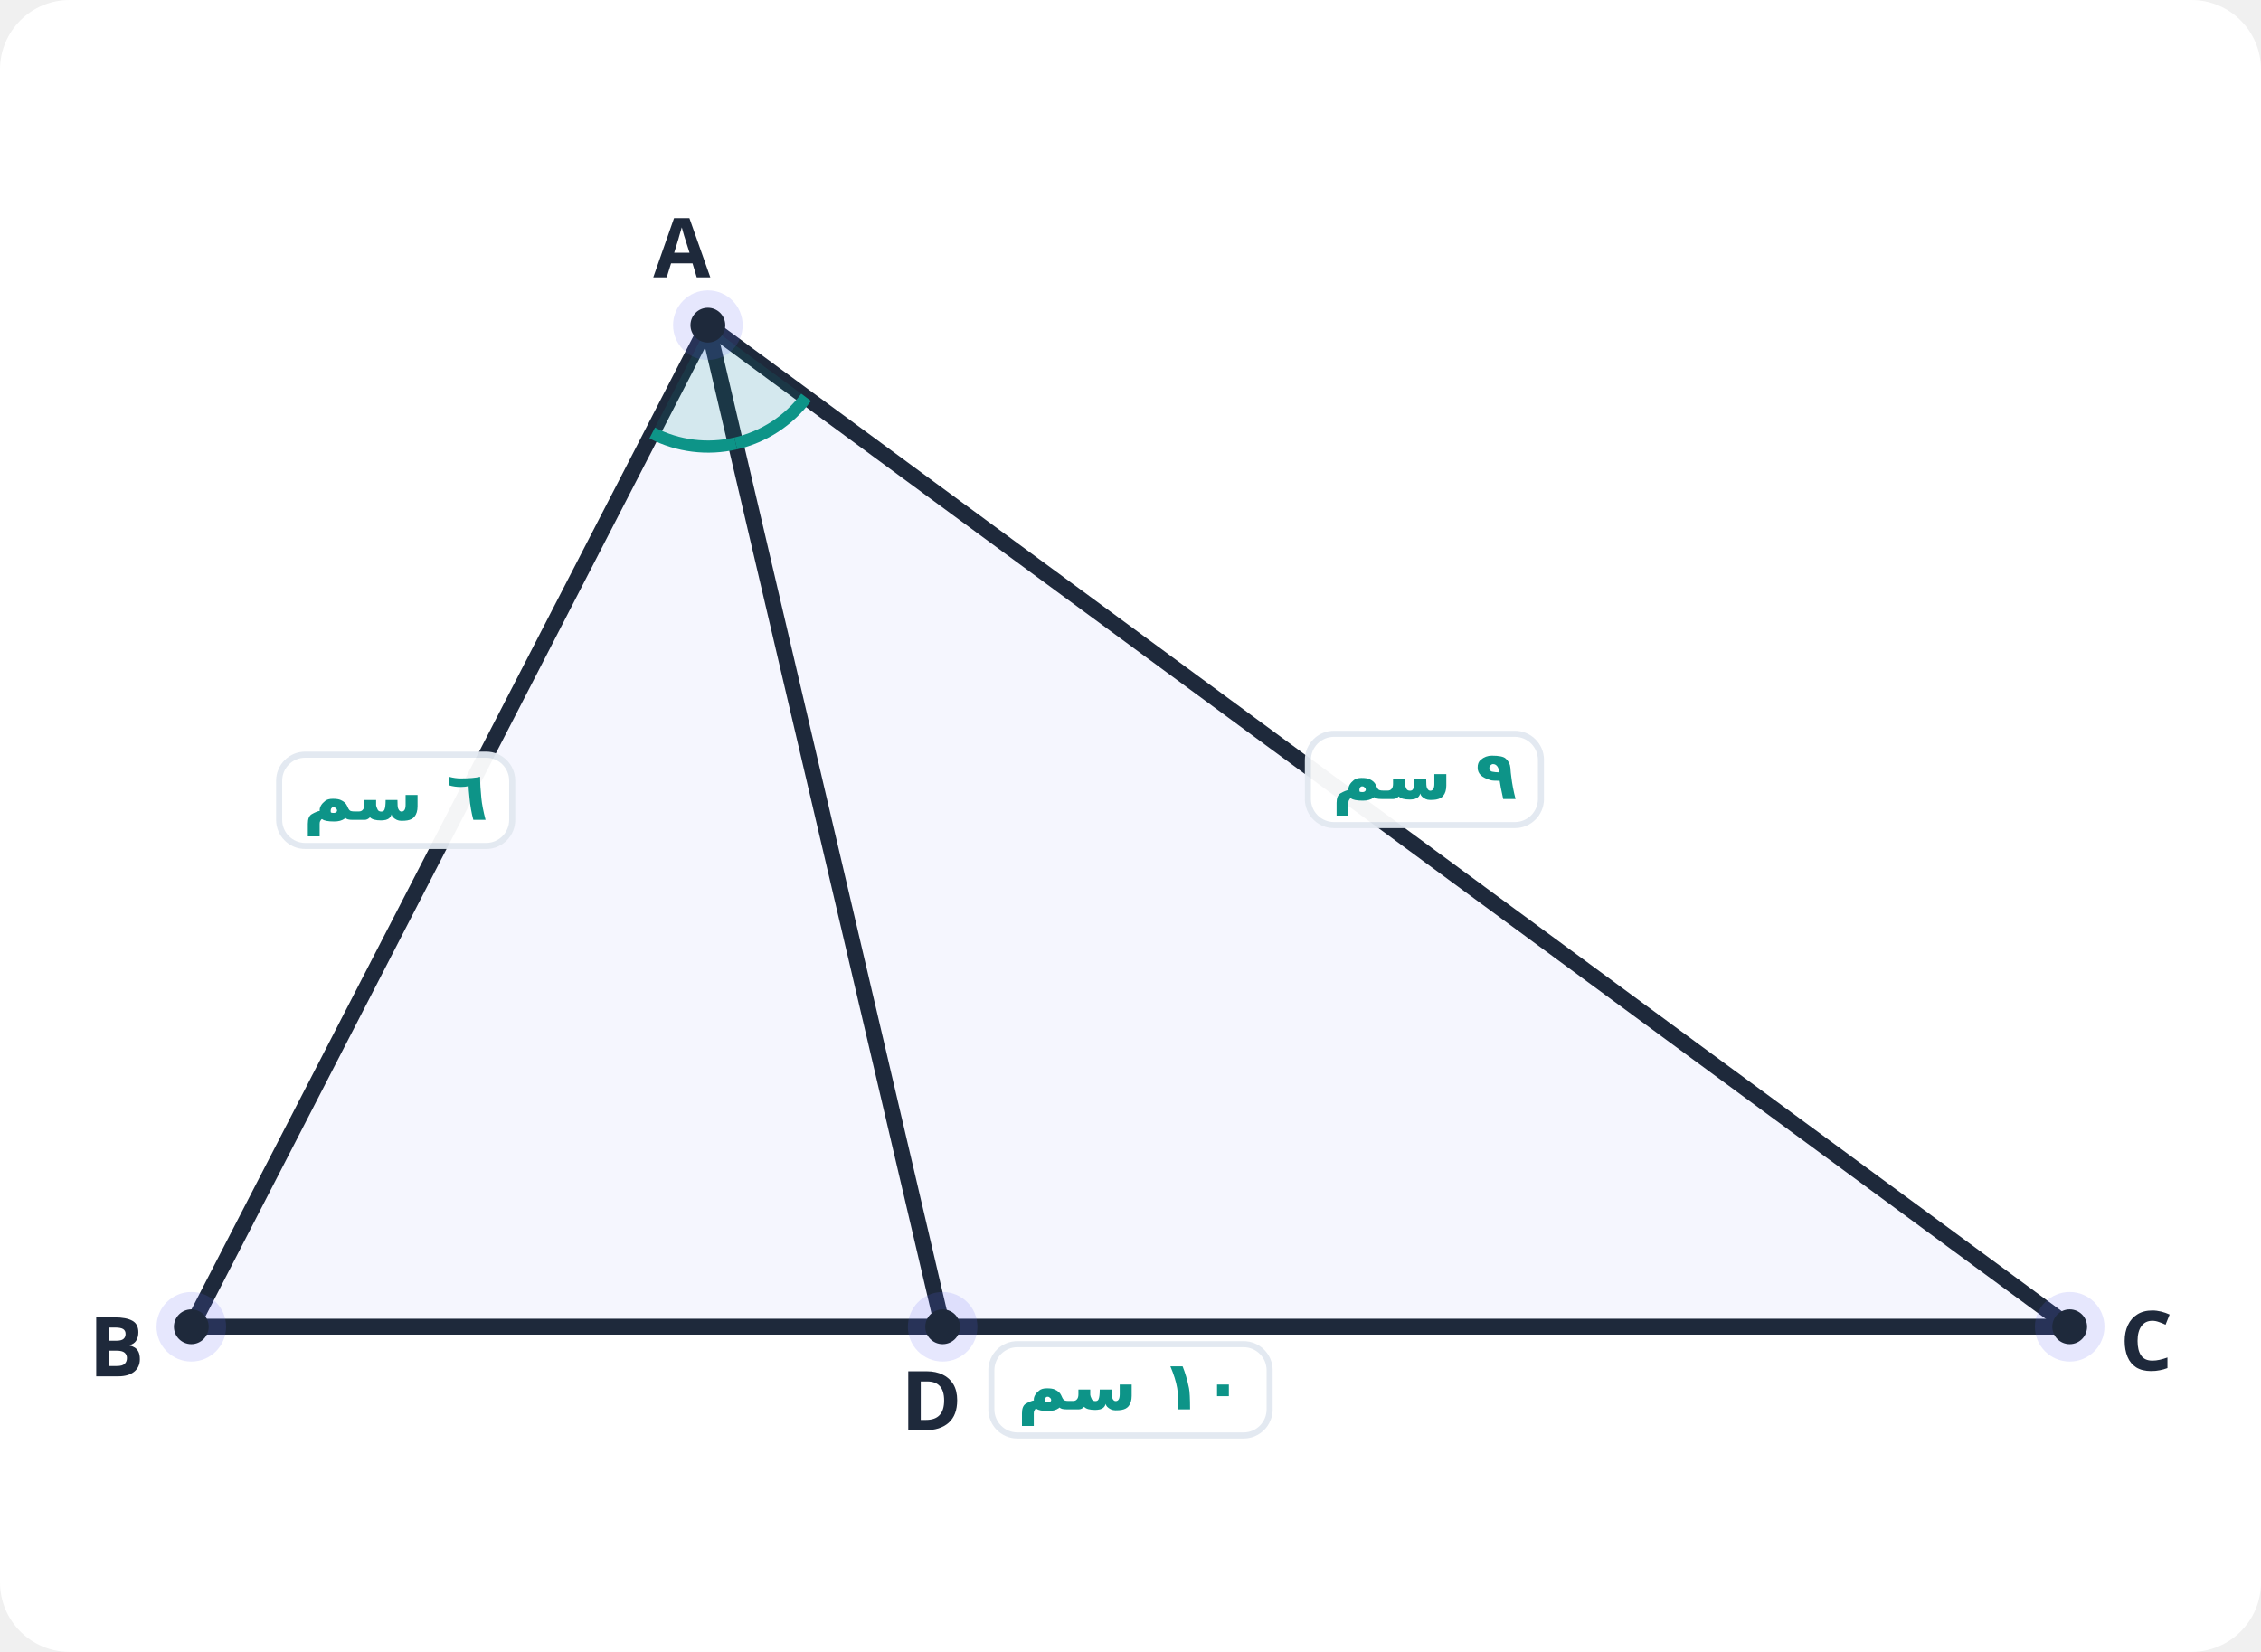
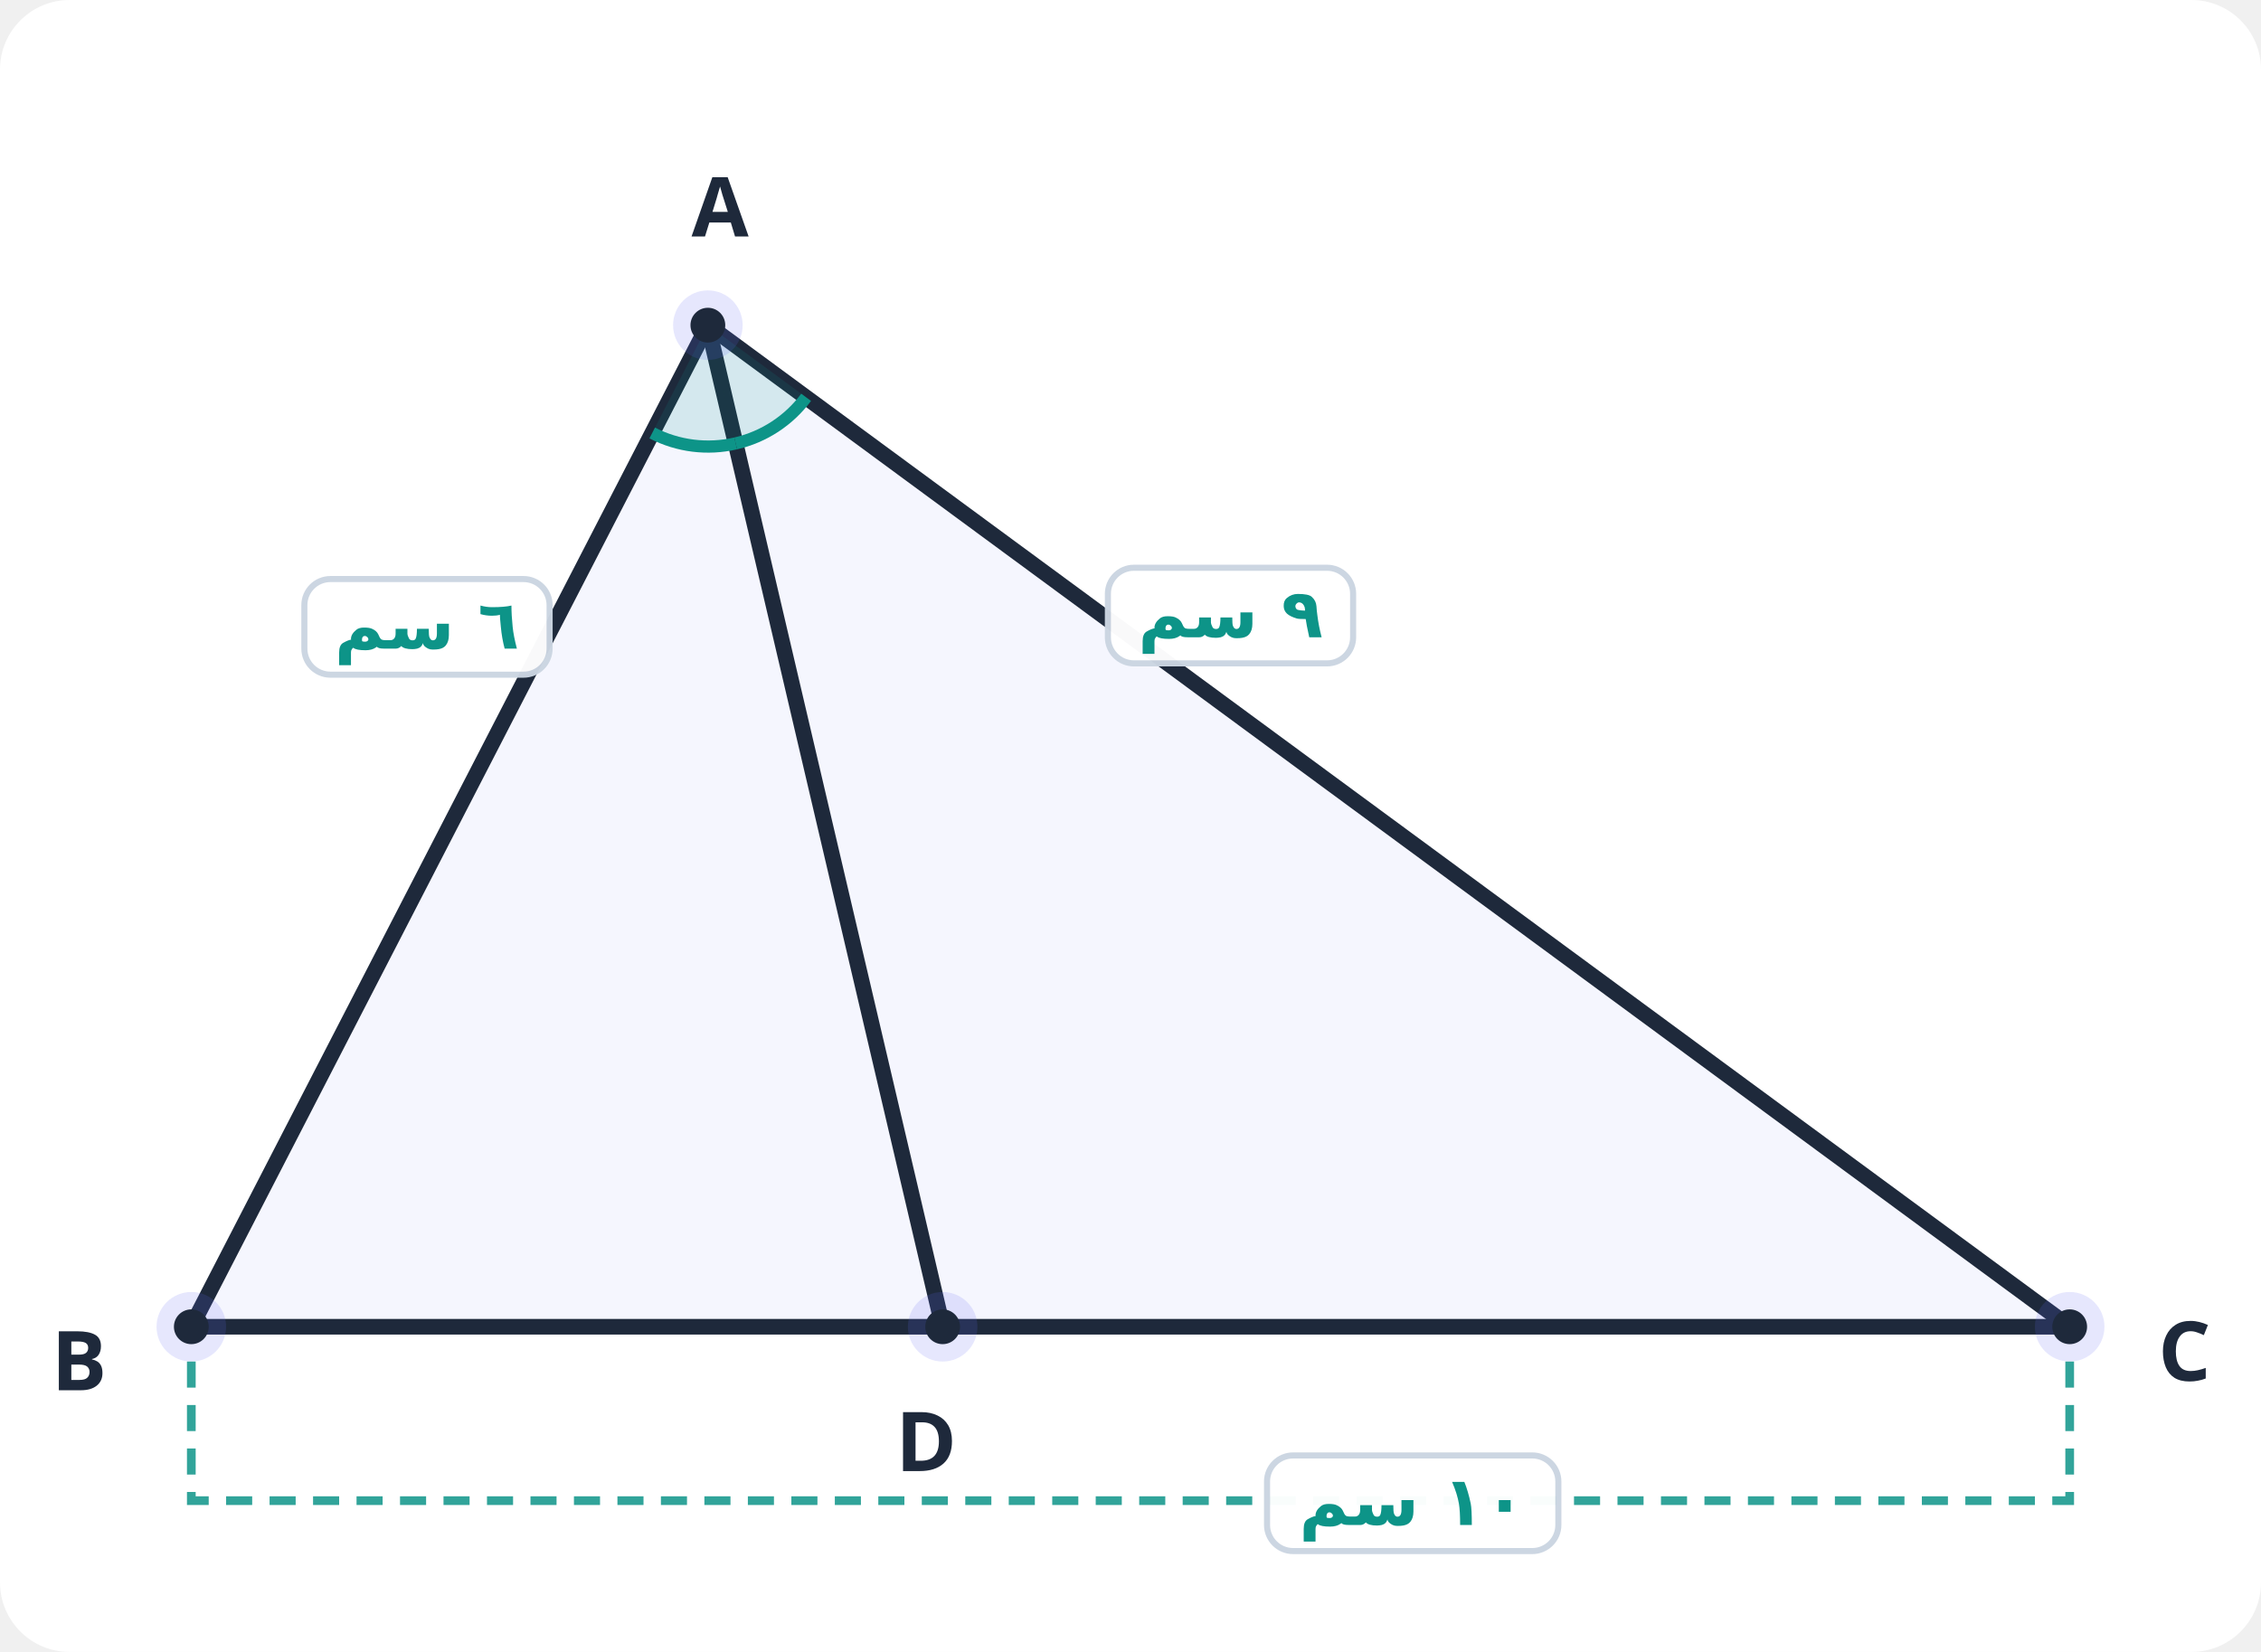
<svg xmlns="http://www.w3.org/2000/svg" viewBox="0 0 260 190" class="w-full h-auto select-none">
  <rect x="0" y="0" width="260" height="190" rx="8" fill="#FFFFFF" />
  <g class="geometry-surface-tints">
    <polygon points="81.4,37.4 22.0,152.6 238.0,152.6" fill="#6366F1" fill-opacity="0.06" stroke="none" />
  </g>
  <line x1="81.4" y1="37.4" x2="22" y2="152.6" stroke="#1E293B" stroke-width="1.8" stroke-linecap="round" />
-   <rect x="32.1" y="86.8" width="26.8" height="10.5" rx="3" fill="#FFFFFF" stroke="#E2E8F0" stroke-width="0.7" opacity="0.95" />
-   <text x="45.5" y="94.3" text-anchor="middle" font-size="7.8" font-weight="800" font-family="system-ui, sans-serif" fill="#0D9488">٦ سم</text>
  <line x1="22" y1="152.6" x2="108.4" y2="152.6" stroke="#1E293B" stroke-width="1.8" stroke-linecap="round" />
  <line x1="108.4" y1="152.6" x2="238" y2="152.6" stroke="#1E293B" stroke-width="1.8" stroke-linecap="round" />
-   <line x1="22" y1="152.6" x2="238" y2="152.6" stroke="#1E293B" stroke-width="1.8" stroke-linecap="round" />
-   <rect x="114.0" y="154.6" width="32.0" height="10.5" rx="3" fill="#FFFFFF" stroke="#E2E8F0" stroke-width="0.7" opacity="0.95" />
-   <text x="130.0" y="162.1" text-anchor="middle" font-size="7.8" font-weight="800" font-family="system-ui, sans-serif" fill="#0D9488">١٠ سم</text>
  <line x1="238" y1="152.6" x2="81.4" y2="37.4" stroke="#1E293B" stroke-width="1.8" stroke-linecap="round" />
-   <rect x="150.4" y="84.4" width="26.8" height="10.5" rx="3" fill="#FFFFFF" stroke="#E2E8F0" stroke-width="0.7" opacity="0.95" />
-   <text x="163.8" y="91.9" text-anchor="middle" font-size="7.8" font-weight="800" font-family="system-ui, sans-serif" fill="#0D9488">٩ سم</text>
  <line x1="81.4" y1="37.4" x2="108.4" y2="152.6" stroke="#1E293B" stroke-width="1.8" stroke-linecap="round" />
  <g class="geometry-figure-angles">
    <path d="M 81.4 37.4 L 75.0 49.8 A 14 14 0 0 0 84.6 51.0 Z" fill="#0D9488" fill-opacity="0.14" stroke="none" />
    <path d="M 75.0 49.8 A 14 14 0 0 0 84.6 51.0" fill="none" stroke="#0D9488" stroke-width="1.4" />
    <path d="M 81.4 37.4 L 84.6 51.0 A 14 14 0 0 0 92.7 45.7 Z" fill="#0D9488" fill-opacity="0.14" stroke="none" />
    <path d="M 84.6 51.0 A 14 14 0 0 0 92.7 45.7" fill="none" stroke="#0D9488" stroke-width="1.4" />
  </g>
  <circle cx="81.4" cy="37.4" r="4" fill="#6366F1" fill-opacity="0.16" />
  <circle cx="81.4" cy="37.4" r="2" fill="#1E293B" />
-   <text x="78.4" y="31.9" text-anchor="middle" font-size="9.5" font-weight="900" font-family="system-ui, sans-serif" fill="#1E293B">A</text>
+   <text x="82.8" y="27.2" text-anchor="middle" font-size="9.5" font-weight="900" font-family="system-ui, sans-serif" fill="#1E293B" paint-order="stroke" stroke="#ffffff" stroke-width="2.4" stroke-linejoin="round">A</text>
  <circle cx="22" cy="152.6" r="4" fill="#6366F1" fill-opacity="0.16" />
  <circle cx="22" cy="152.6" r="2" fill="#1E293B" />
-   <text x="13.4" y="158.3" text-anchor="middle" font-size="9.5" font-weight="900" font-family="system-ui, sans-serif" fill="#1E293B">B</text>
+   <text x="9.1" y="159.9" text-anchor="middle" font-size="9.5" font-weight="900" font-family="system-ui, sans-serif" fill="#1E293B" paint-order="stroke" stroke="#ffffff" stroke-width="2.4" stroke-linejoin="round">B</text>
  <circle cx="238" cy="152.6" r="4" fill="#6366F1" fill-opacity="0.16" />
  <circle cx="238" cy="152.6" r="2" fill="#1E293B" />
-   <text x="246.8" y="157.6" text-anchor="middle" font-size="9.5" font-weight="900" font-family="system-ui, sans-serif" fill="#1E293B">C</text>
+   <text x="251.2" y="158.8" text-anchor="middle" font-size="9.5" font-weight="900" font-family="system-ui, sans-serif" fill="#1E293B" paint-order="stroke" stroke="#ffffff" stroke-width="2.4" stroke-linejoin="round">C</text>
  <circle cx="108.4" cy="152.6" r="4" fill="#6366F1" fill-opacity="0.16" />
  <circle cx="108.4" cy="152.6" r="2" fill="#1E293B" />
-   <text x="107.1" y="164.5" text-anchor="middle" font-size="9.5" font-weight="900" font-family="system-ui, sans-serif" fill="#1E293B">D</text>
+   <text x="106.5" y="169.2" text-anchor="middle" font-size="9.5" font-weight="900" font-family="system-ui, sans-serif" fill="#1E293B" paint-order="stroke" stroke="#ffffff" stroke-width="2.4" stroke-linejoin="round">D</text>
+   <rect x="35.0" y="66.6" width="28.2" height="11" rx="3" fill="#FFFFFF" stroke="#CBD5E1" stroke-width="0.7" opacity="0.97" />
+   <text x="49.1" y="74.6" text-anchor="middle" font-size="7.8" font-weight="800" font-family="system-ui, sans-serif" fill="#0D9488">٦ سم</text>
+   <path d="M 22.0 156.6 L 22.0 172.6 L 238.0 172.6 L 238.0 156.6" fill="none" stroke="#0D9488" stroke-width="1" stroke-dasharray="3,2" opacity="0.85" />
+   <rect x="145.7" y="167.4" width="33.5" height="11" rx="3" fill="#FFFFFF" stroke="#CBD5E1" stroke-width="0.7" opacity="0.97" />
+   <text x="162.4" y="175.4" text-anchor="middle" font-size="7.8" font-weight="800" font-family="system-ui, sans-serif" fill="#0D9488">١٠ سم</text>
+   <rect x="127.4" y="65.3" width="28.2" height="11" rx="3" fill="#FFFFFF" stroke="#CBD5E1" stroke-width="0.7" opacity="0.97" />
+   <text x="141.5" y="73.3" text-anchor="middle" font-size="7.8" font-weight="800" font-family="system-ui, sans-serif" fill="#0D9488">٩ سم</text>
</svg>
